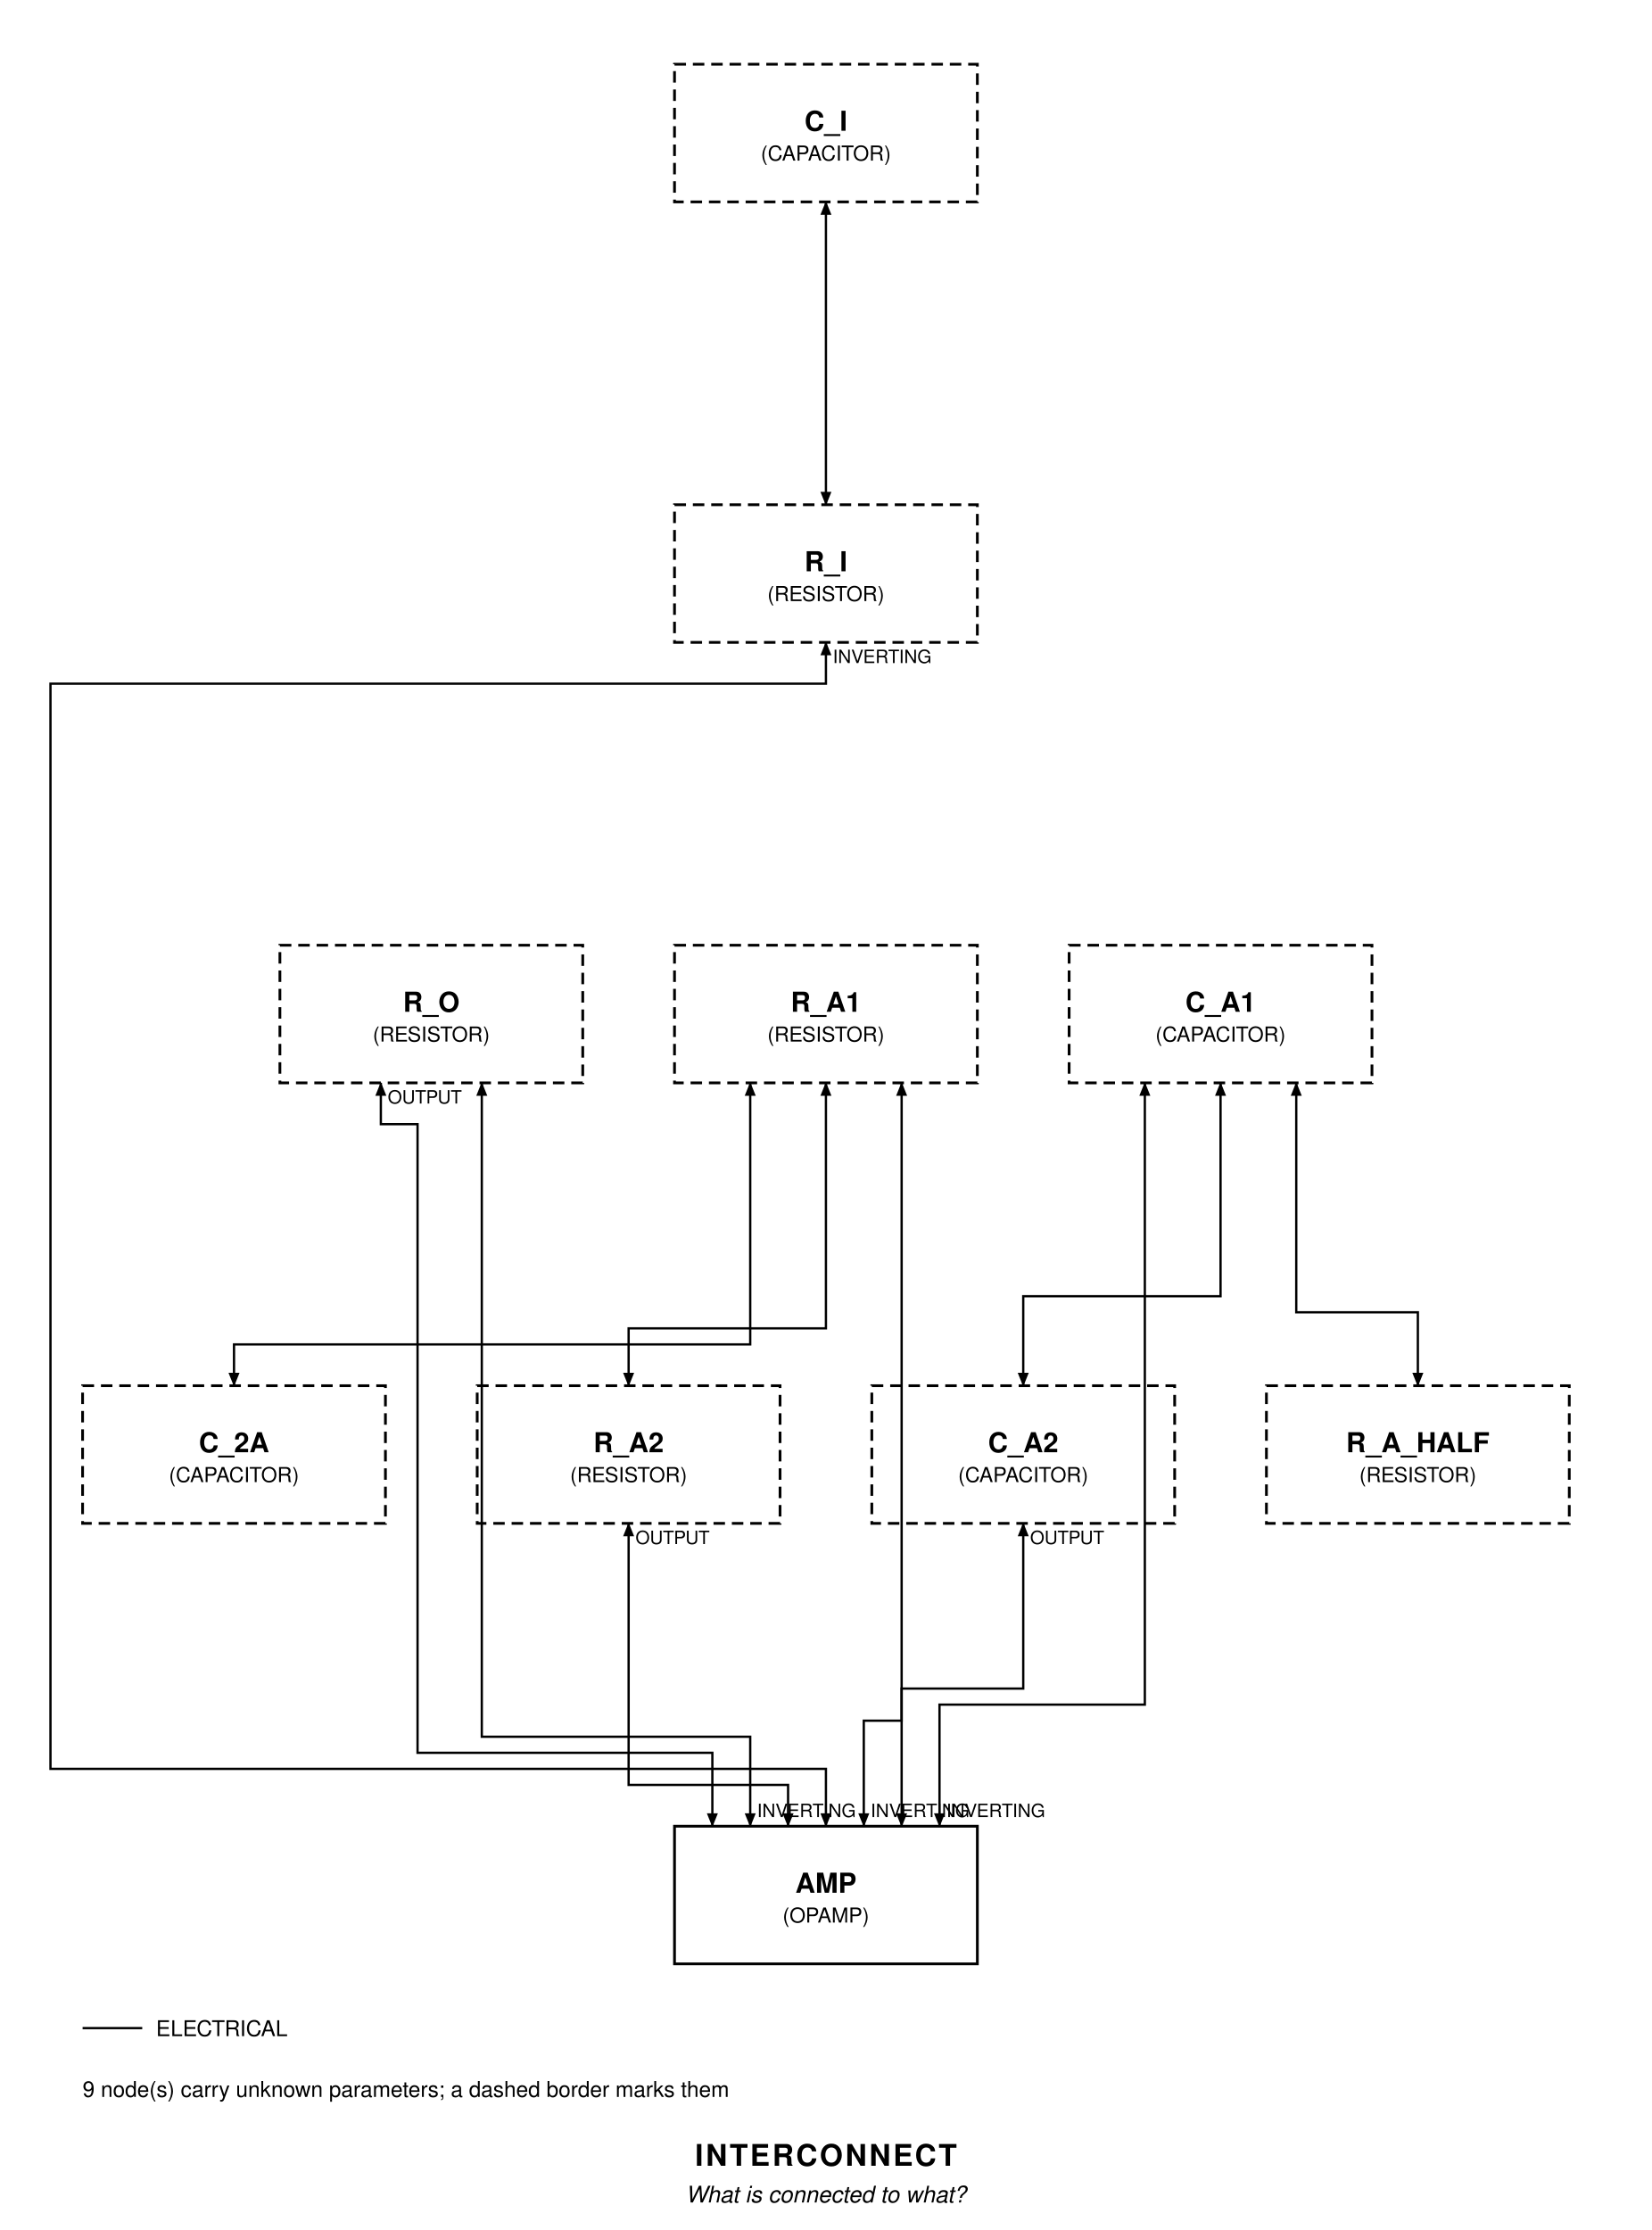
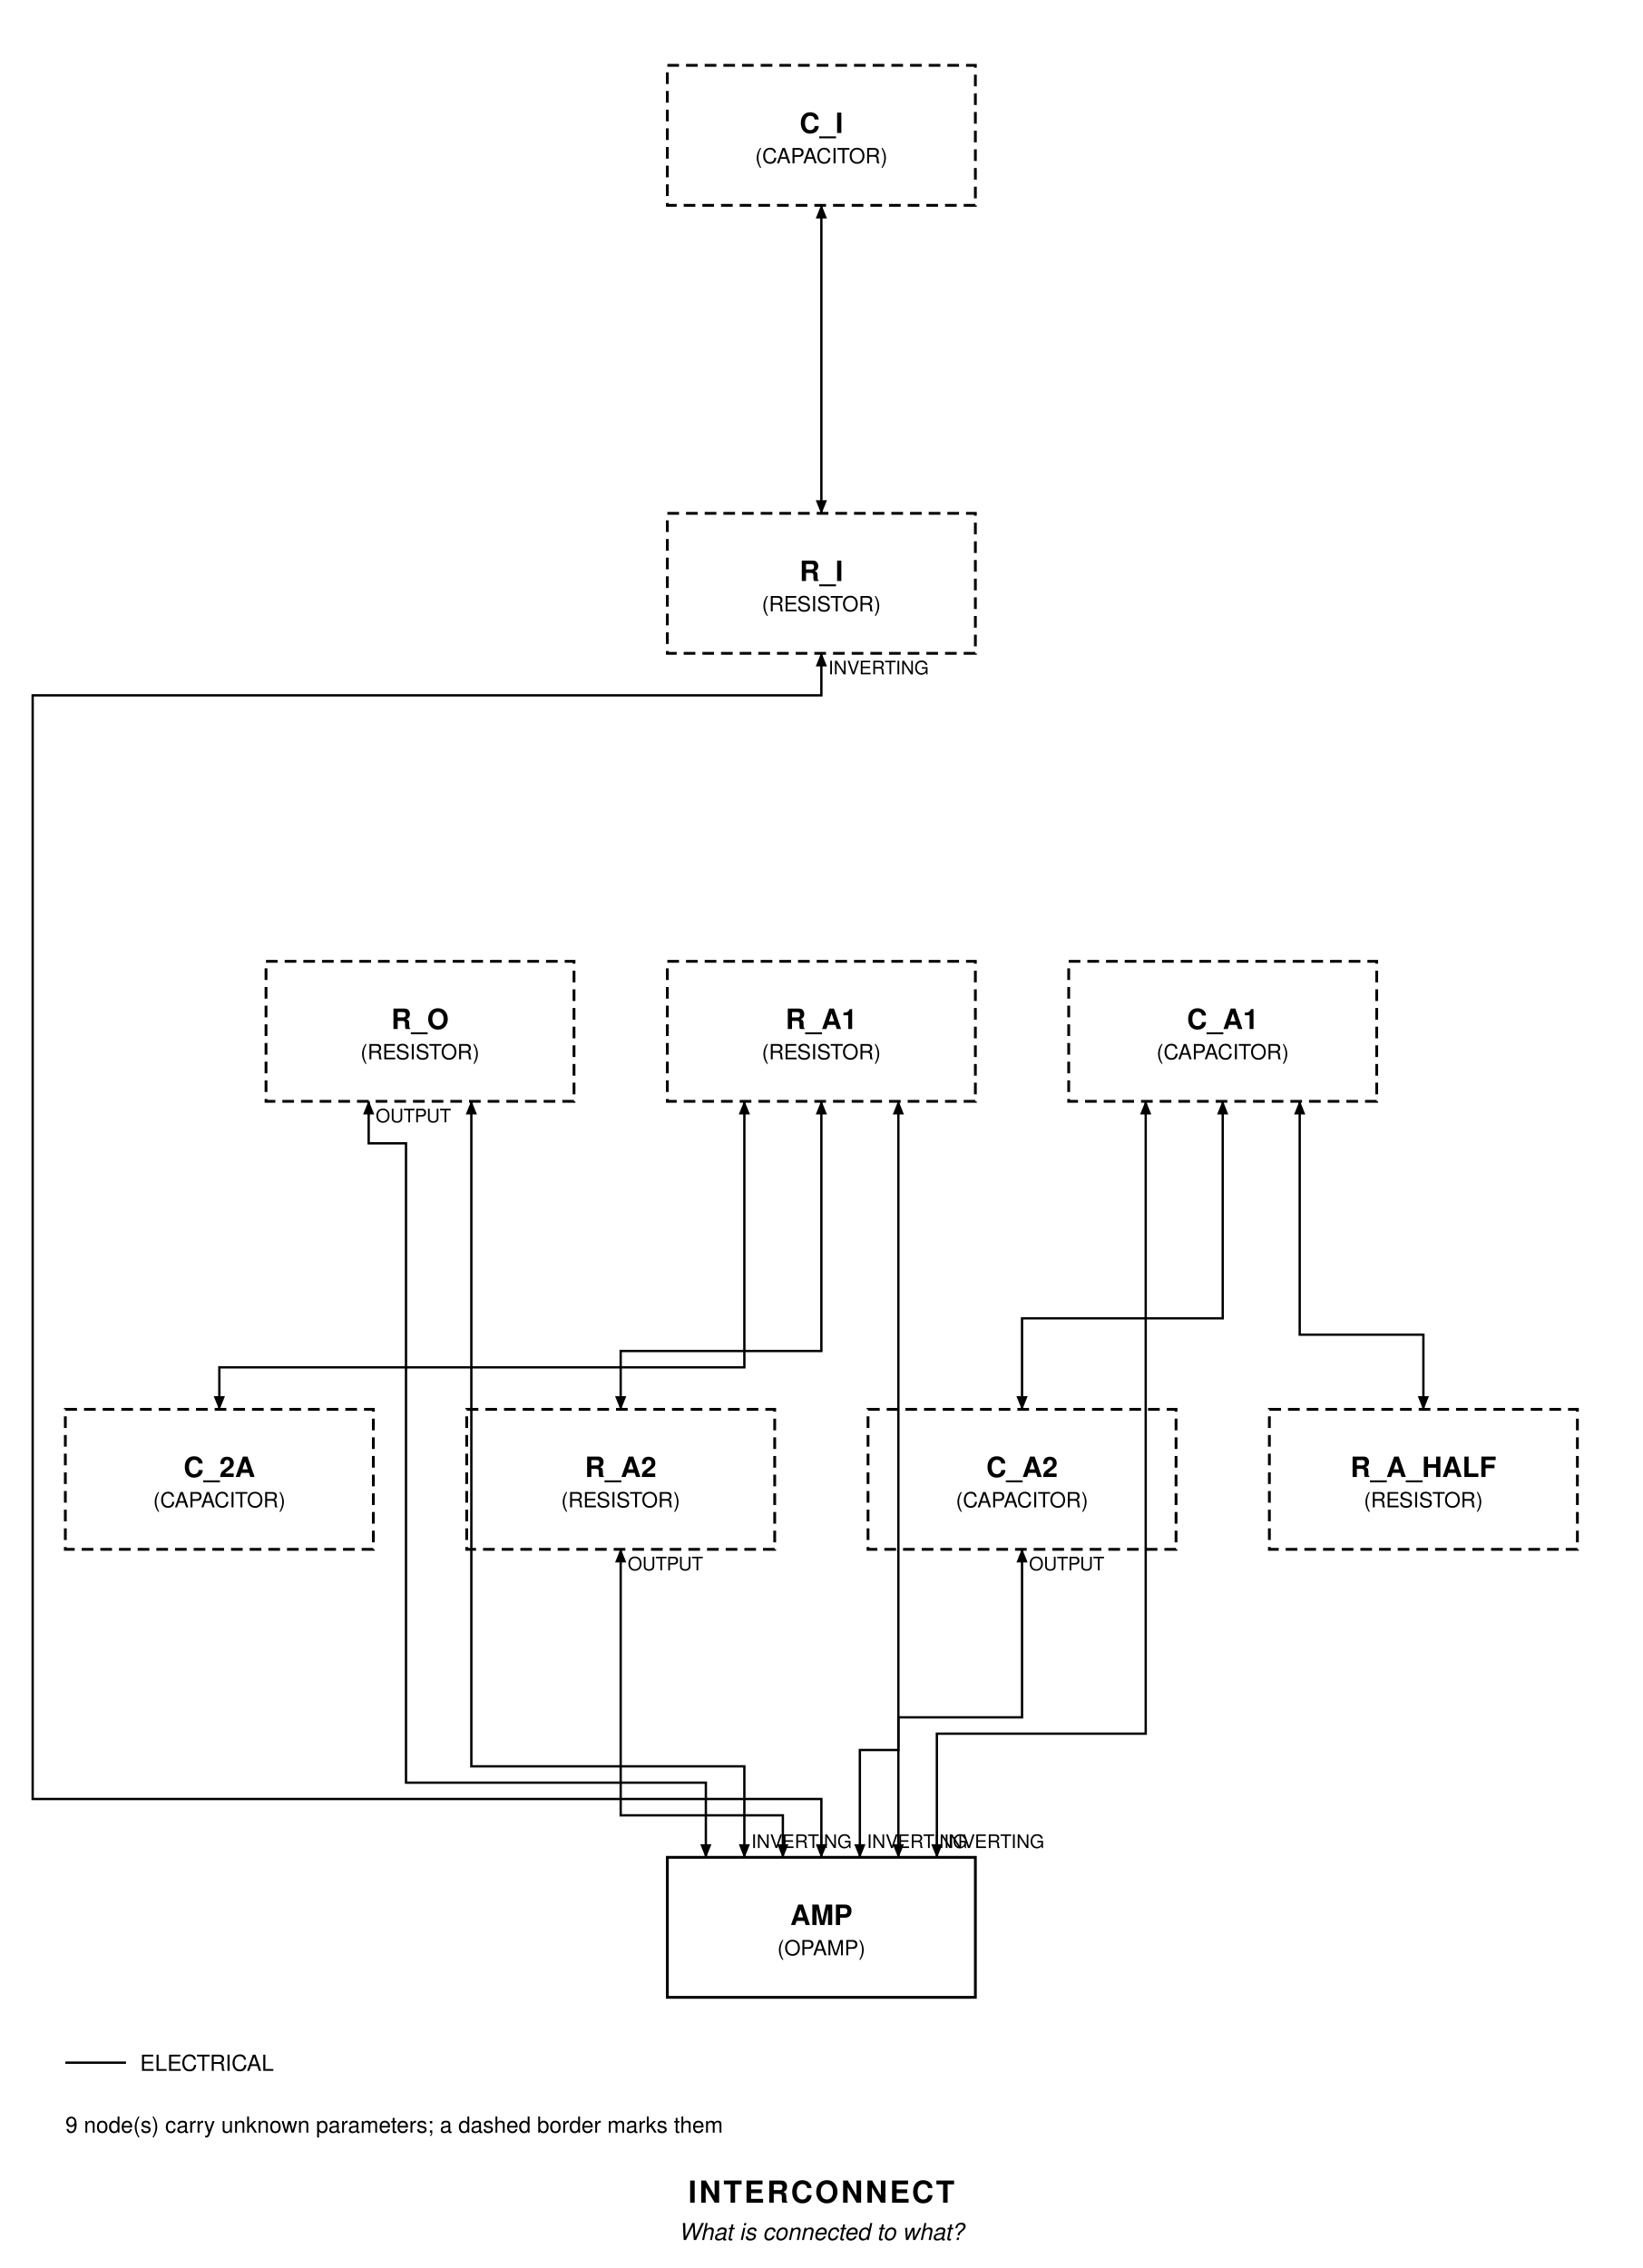
- <svg xmlns="http://www.w3.org/2000/svg" width="720" height="972" viewBox="0 0 720 972" font-family="Helvetica, Arial, sans-serif">
+ <svg xmlns="http://www.w3.org/2000/svg" width="704" height="972" viewBox="0 0 704 972" font-family="Helvetica, Arial, sans-serif">
  <defs>
    <marker id="arrow" viewBox="0 0 8 8" refX="7.5" refY="4" markerWidth="6" markerHeight="6" orient="auto-start-reverse">
      <path d="M0,0.8 L8,4 L0,7.2 Z" fill="#000000" />
    </marker>
  </defs>
-   <g transform="translate(8,0)">
+   <g transform="translate(0,0)">
    <polyline points="266.0,664.0 266.0,778.0 335.5,778.0 335.5,796.0" fill="none" stroke="#000000" stroke-width="1" marker-start="url(#arrow)" marker-end="url(#arrow)" />
    <polyline points="352.0,280.0 352.0,298.0 14.0,298.0 14.0,771.0 352.0,771.0 352.0,796.0" fill="none" stroke="#000000" stroke-width="1" marker-start="url(#arrow)" marker-end="url(#arrow)" />
    <polyline points="158.0,472.0 158.0,490.0 174.0,490.0 174.0,764.0 302.5,764.0 302.5,796.0" fill="none" stroke="#000000" stroke-width="1" marker-start="url(#arrow)" marker-end="url(#arrow)" />
    <polyline points="352.0,88.0 352.0,202.0 352.0,202.0 352.0,220.0" fill="none" stroke="#000000" stroke-width="1" marker-start="url(#arrow)" marker-end="url(#arrow)" />
    <polyline points="319.0,472.0 319.0,586.0 94.0,586.0 94.0,604.0" fill="none" stroke="#000000" stroke-width="1" marker-start="url(#arrow)" marker-end="url(#arrow)" />
    <polyline points="352.0,472.0 352.0,579.0 266.0,579.0 266.0,604.0" fill="none" stroke="#000000" stroke-width="1" marker-start="url(#arrow)" marker-end="url(#arrow)" />
    <polyline points="557.0,472.0 557.0,572.0 610.0,572.0 610.0,604.0" fill="none" stroke="#000000" stroke-width="1" marker-start="url(#arrow)" marker-end="url(#arrow)" />
    <polyline points="524.0,472.0 524.0,565.0 438.0,565.0 438.0,604.0" fill="none" stroke="#000000" stroke-width="1" marker-start="url(#arrow)" marker-end="url(#arrow)" />
    <polyline points="319.0,796.0 319.0,757.0 202.0,757.0 202.0,472.0" fill="none" stroke="#000000" stroke-width="1" marker-start="url(#arrow)" marker-end="url(#arrow)" />
    <polyline points="368.5,796.0 368.5,750.0 385.0,750.0 385.0,472.0" fill="none" stroke="#000000" stroke-width="1" marker-start="url(#arrow)" marker-end="url(#arrow)" />
    <polyline points="401.5,796.0 401.5,743.0 491.0,743.0 491.0,472.0" fill="none" stroke="#000000" stroke-width="1" marker-start="url(#arrow)" marker-end="url(#arrow)" />
    <polyline points="438.0,664.0 438.0,736.0 385.0,736.0 385.0,796.0" fill="none" stroke="#000000" stroke-width="1" marker-start="url(#arrow)" marker-end="url(#arrow)" />
    <g>
      <rect x="28" y="604" width="132" height="60" fill="none" stroke="#000000" stroke-width="1.2" stroke-dasharray="5 3" />
      <text x="94" y="633.0" text-anchor="middle" font-size="12" font-weight="bold" fill="#000000">C_2A</text>
      <text x="94" y="646.0" text-anchor="middle" font-size="9" fill="#000000">(CAPACITOR)</text>
    </g>
    <g>
      <rect x="200" y="604" width="132" height="60" fill="none" stroke="#000000" stroke-width="1.2" stroke-dasharray="5 3" />
      <text x="266" y="633.0" text-anchor="middle" font-size="12" font-weight="bold" fill="#000000">R_A2</text>
      <text x="266" y="646.0" text-anchor="middle" font-size="9" fill="#000000">(RESISTOR)</text>
    </g>
    <g>
      <rect x="286" y="220" width="132" height="60" fill="none" stroke="#000000" stroke-width="1.2" stroke-dasharray="5 3" />
      <text x="352" y="249.0" text-anchor="middle" font-size="12" font-weight="bold" fill="#000000">R_I</text>
      <text x="352" y="262.0" text-anchor="middle" font-size="9" fill="#000000">(RESISTOR)</text>
    </g>
    <g>
      <rect x="114" y="412" width="132" height="60" fill="none" stroke="#000000" stroke-width="1.2" stroke-dasharray="5 3" />
      <text x="180" y="441.0" text-anchor="middle" font-size="12" font-weight="bold" fill="#000000">R_O</text>
      <text x="180" y="454.0" text-anchor="middle" font-size="9" fill="#000000">(RESISTOR)</text>
    </g>
    <g>
      <rect x="286" y="28" width="132" height="60" fill="none" stroke="#000000" stroke-width="1.2" stroke-dasharray="5 3" />
      <text x="352" y="57.0" text-anchor="middle" font-size="12" font-weight="bold" fill="#000000">C_I</text>
      <text x="352" y="70.0" text-anchor="middle" font-size="9" fill="#000000">(CAPACITOR)</text>
    </g>
    <g>
      <rect x="544" y="604" width="132" height="60" fill="none" stroke="#000000" stroke-width="1.2" stroke-dasharray="5 3" />
      <text x="610" y="633.0" text-anchor="middle" font-size="12" font-weight="bold" fill="#000000">R_A_HALF</text>
      <text x="610" y="646.0" text-anchor="middle" font-size="9" fill="#000000">(RESISTOR)</text>
    </g>
    <g>
      <rect x="286" y="412" width="132" height="60" fill="none" stroke="#000000" stroke-width="1.2" stroke-dasharray="5 3" />
      <text x="352" y="441.0" text-anchor="middle" font-size="12" font-weight="bold" fill="#000000">R_A1</text>
      <text x="352" y="454.0" text-anchor="middle" font-size="9" fill="#000000">(RESISTOR)</text>
    </g>
    <g>
      <rect x="458" y="412" width="132" height="60" fill="none" stroke="#000000" stroke-width="1.2" stroke-dasharray="5 3" />
      <text x="524" y="441.0" text-anchor="middle" font-size="12" font-weight="bold" fill="#000000">C_A1</text>
      <text x="524" y="454.0" text-anchor="middle" font-size="9" fill="#000000">(CAPACITOR)</text>
    </g>
    <g>
      <rect x="286" y="796" width="132" height="60" fill="none" stroke="#000000" stroke-width="1.2" />
      <text x="352" y="825.0" text-anchor="middle" font-size="12" font-weight="bold" fill="#000000">AMP</text>
      <text x="352" y="838.0" text-anchor="middle" font-size="9" fill="#000000">(OPAMP)</text>
    </g>
    <g>
      <rect x="372" y="604" width="132" height="60" fill="none" stroke="#000000" stroke-width="1.2" stroke-dasharray="5 3" />
      <text x="438" y="633.0" text-anchor="middle" font-size="12" font-weight="bold" fill="#000000">C_A2</text>
      <text x="438" y="646.0" text-anchor="middle" font-size="9" fill="#000000">(CAPACITOR)</text>
    </g>
    <text x="269.0" y="673.0" text-anchor="start" font-size="8" fill="#000000">OUTPUT</text>
    <text x="355.0" y="289.0" text-anchor="start" font-size="8" fill="#000000">INVERTING</text>
    <text x="161.0" y="481.0" text-anchor="start" font-size="8" fill="#000000">OUTPUT</text>
    <text x="322.0" y="792.0" text-anchor="start" font-size="8" fill="#000000">INVERTING</text>
    <text x="371.5" y="792.0" text-anchor="start" font-size="8" fill="#000000">INVERTING</text>
    <text x="404.5" y="792.0" text-anchor="start" font-size="8" fill="#000000">INVERTING</text>
    <text x="441.0" y="673.0" text-anchor="start" font-size="8" fill="#000000">OUTPUT</text>
    <line x1="28" y1="884" x2="54" y2="884" stroke="#000000" stroke-width="1" />
    <text x="60" y="887.5" font-size="9.5" fill="#000000">ELECTRICAL</text>
    <text x="28" y="914" font-size="9.5" fill="#000000">9 node(s) carry unknown parameters; a dashed border marks them</text>
  </g>
-   <text x="360.0" y="944" text-anchor="middle" font-size="13" font-weight="bold" letter-spacing="0.08em" fill="#000000">INTERCONNECT</text>
-   <text x="360.0" y="960" text-anchor="middle" font-size="10" font-style="italic" fill="#000000">What is connected to what?</text>
+   <text x="352.0" y="944" text-anchor="middle" font-size="13" font-weight="bold" letter-spacing="0.08em" fill="#000000">INTERCONNECT</text>
+   <text x="352.0" y="960" text-anchor="middle" font-size="10" font-style="italic" fill="#000000">What is connected to what?</text>
</svg>
